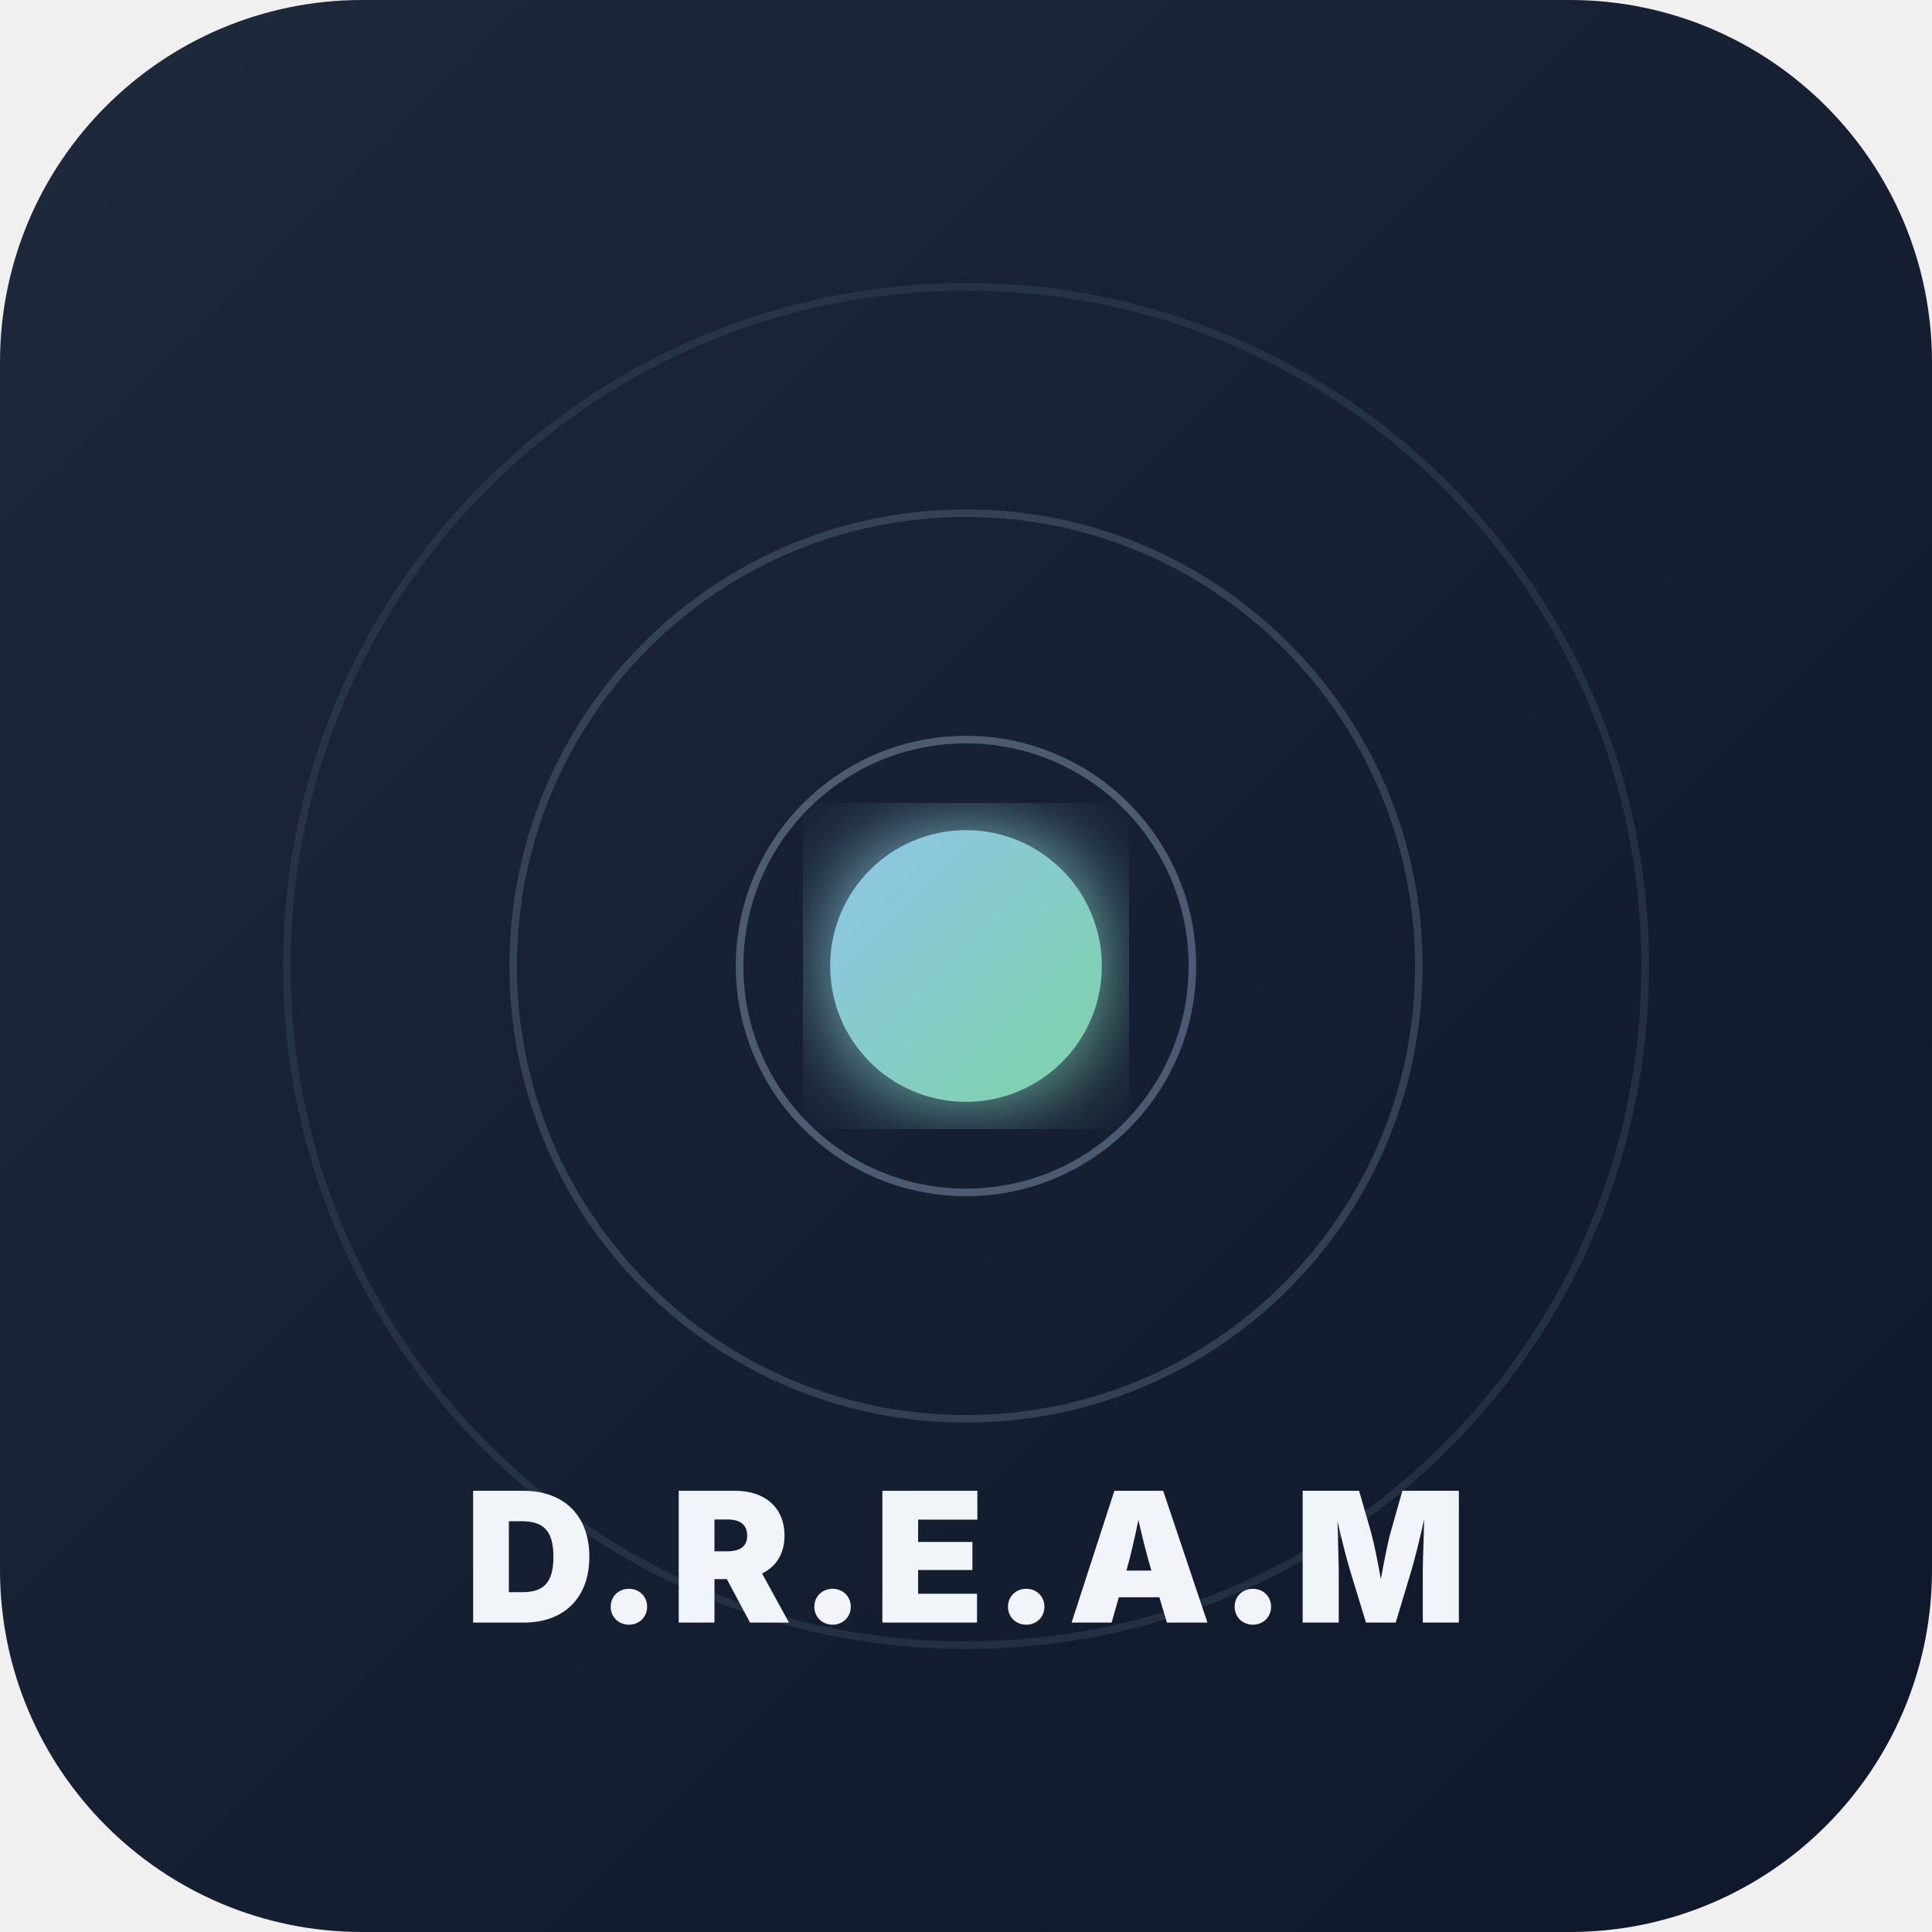
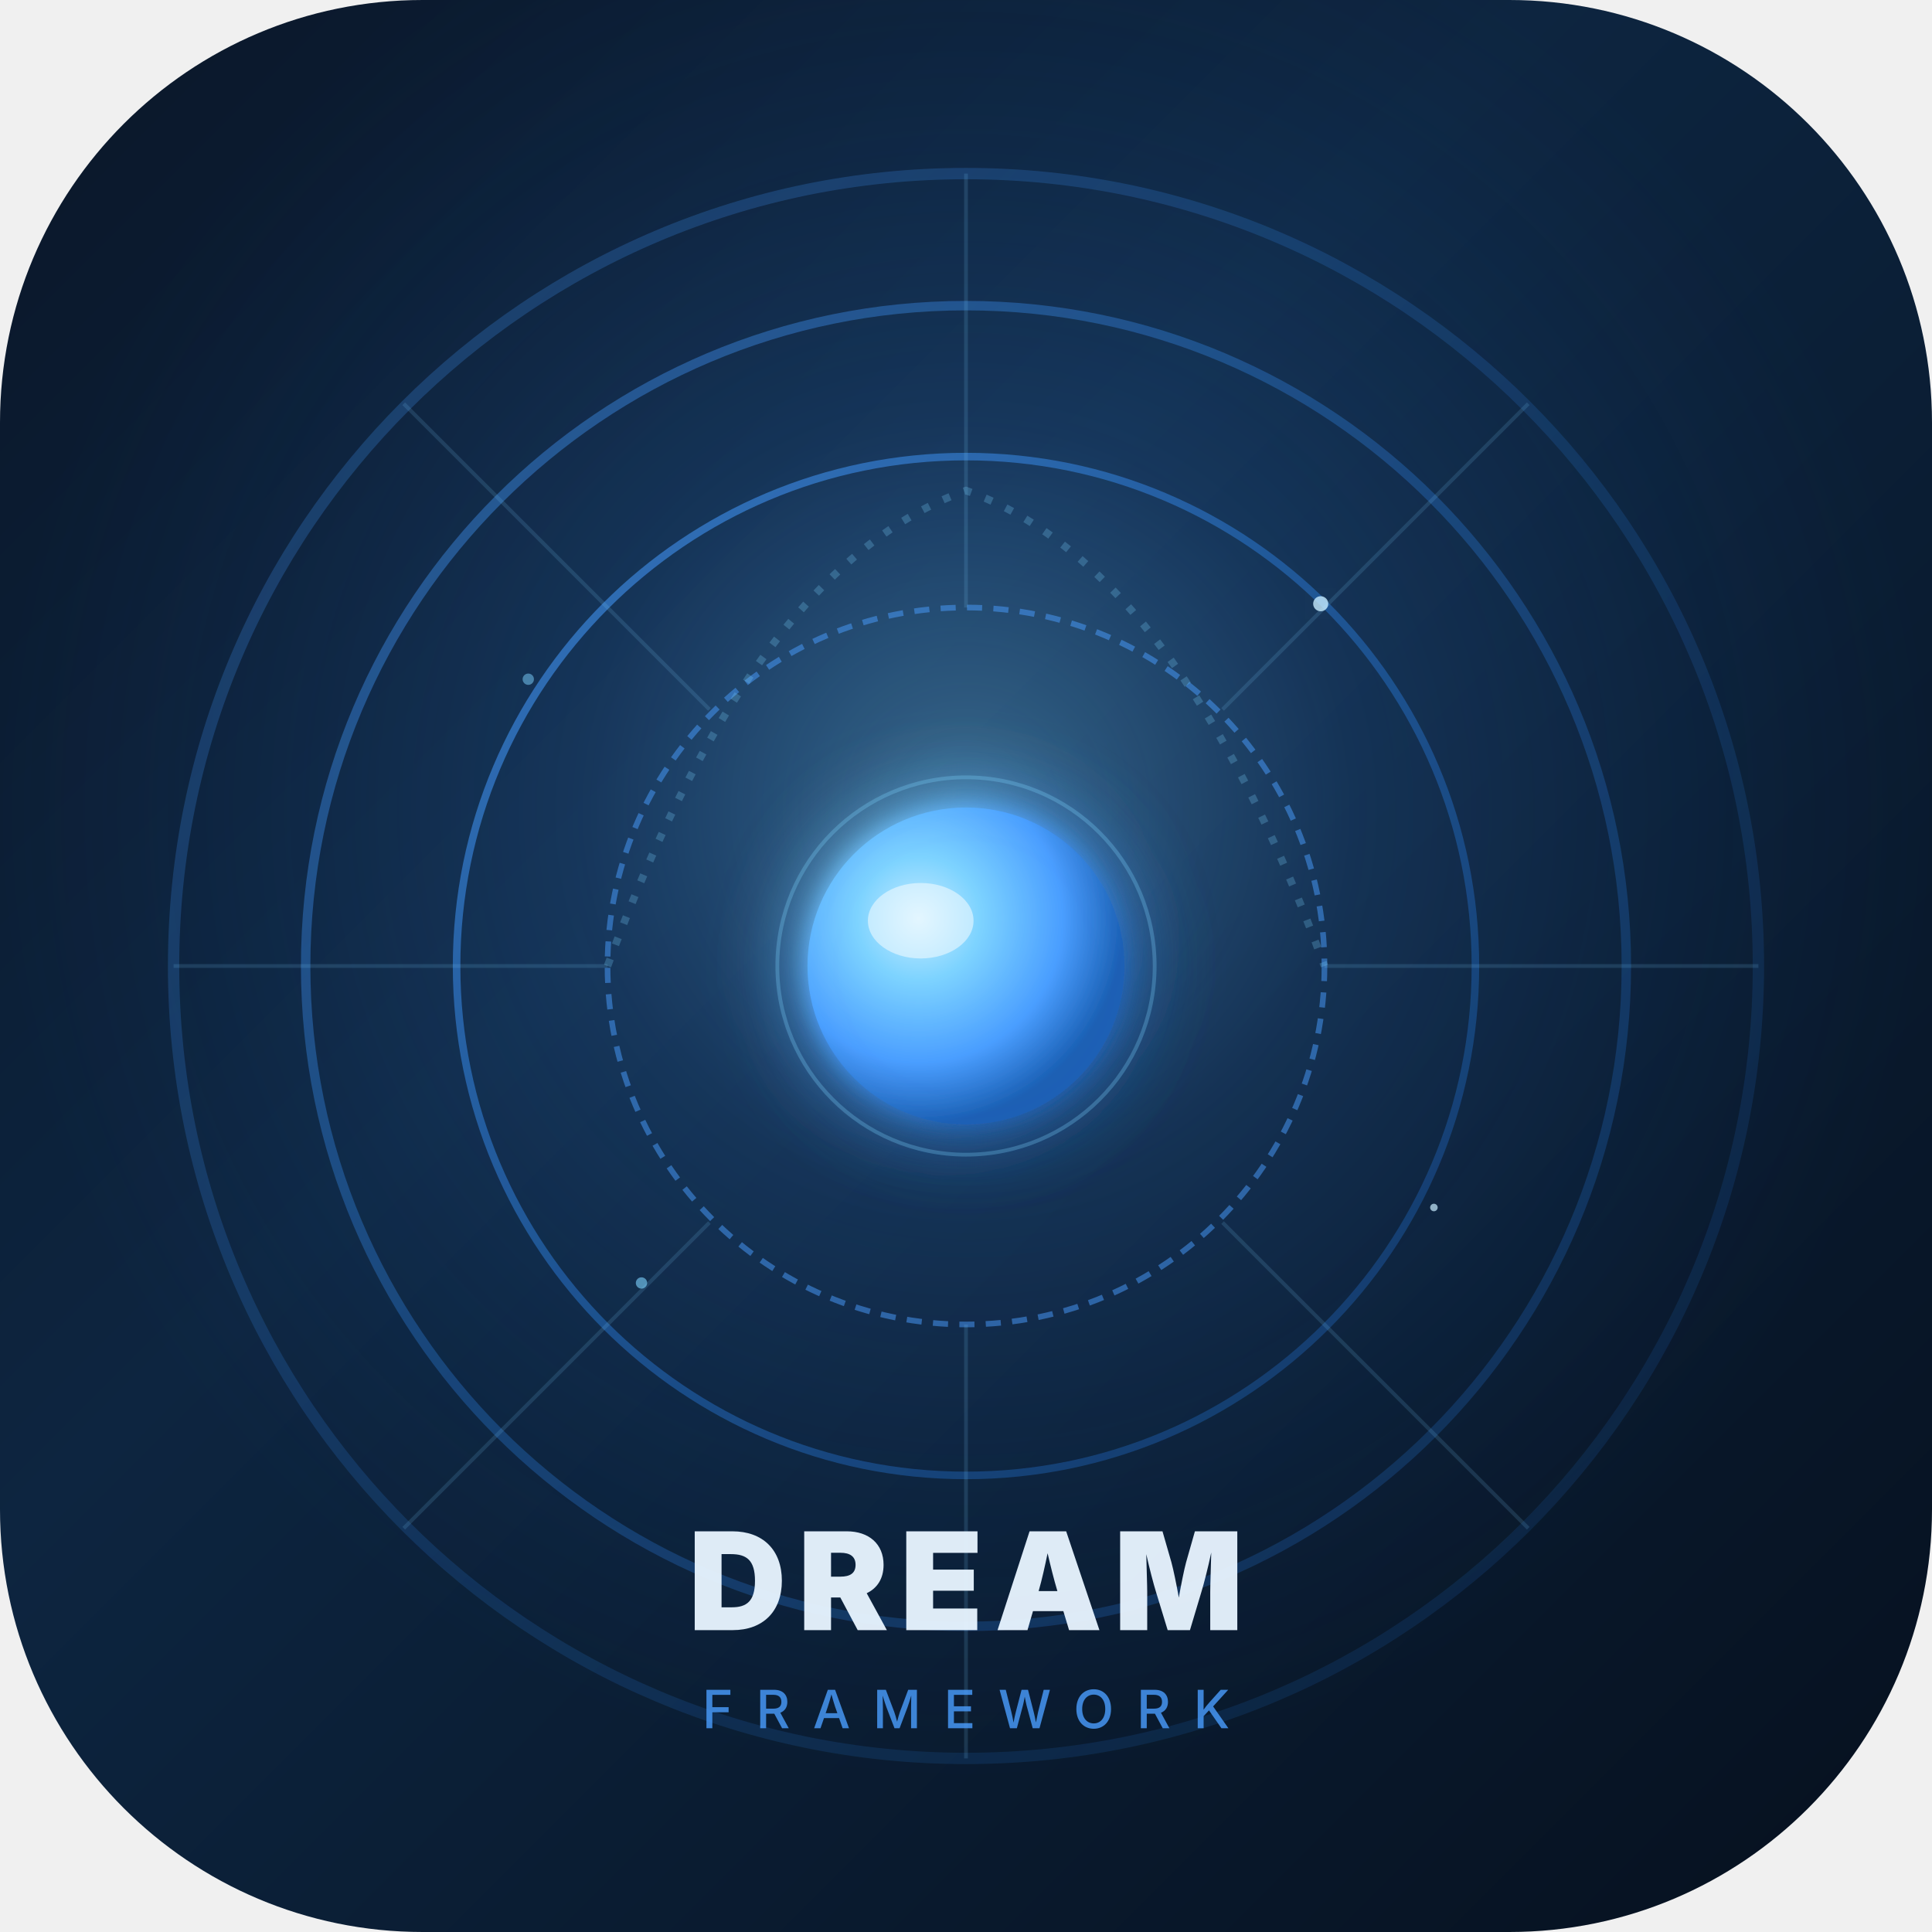
<svg xmlns="http://www.w3.org/2000/svg" width="512" height="512" viewBox="0 0 512 512">
  <defs>
-     <linearGradient id="bg" x1="0%" y1="0%" x2="100%" y2="100%">
-       <stop offset="0%" stop-color="#1e293b" />
-       <stop offset="100%" stop-color="#0f172a" />
+     <linearGradient id="bgGrad" x1="0%" y1="0%" x2="100%" y2="100%">
+       <stop offset="0%" stop-color="#0a1628" />
+       <stop offset="40%" stop-color="#0d2540" />
+       <stop offset="100%" stop-color="#06101e" />
    </linearGradient>
-     <linearGradient id="dot" x1="0%" y1="0%" x2="100%" y2="100%">
-       <stop offset="0%" stop-color="#8ec5e8" />
-       <stop offset="100%" stop-color="#7dd3a8" />
+     <linearGradient id="ringGrad" x1="0%" y1="0%" x2="100%" y2="100%">
+       <stop offset="0%" stop-color="#4a9eff" stop-opacity="0.9" />
+       <stop offset="50%" stop-color="#2978d4" stop-opacity="0.7" />
+       <stop offset="100%" stop-color="#1a5fb4" stop-opacity="0.5" />
    </linearGradient>
-     <filter id="glow">
-       <feGaussianBlur stdDeviation="12" result="blur" />
+     <radialGradient id="innerGlow" cx="50%" cy="42%" r="50%">
+       <stop offset="0%" stop-color="#7dd3ff" stop-opacity="0.4" />
+       <stop offset="40%" stop-color="#4a9eff" stop-opacity="0.15" />
+       <stop offset="100%" stop-color="#1a5fb4" stop-opacity="0" />
+     </radialGradient>
+     <radialGradient id="coreGrad" cx="35%" cy="35%" r="65%">
+       <stop offset="0%" stop-color="#c7ecff" />
+       <stop offset="30%" stop-color="#7dd3ff" />
+       <stop offset="70%" stop-color="#4a9eff" />
+       <stop offset="100%" stop-color="#1a5fb4" />
+     </radialGradient>
+     <filter id="glow" x="-50%" y="-50%" width="200%" height="200%">
+       <feGaussianBlur stdDeviation="8" result="blur" />
      <feMerge>
        <feMergeNode in="blur" />
        <feMergeNode in="SourceGraphic" />
      </feMerge>
    </filter>
+     <filter id="sparkle" x="-50%" y="-50%" width="200%" height="200%">
+       <feGaussianBlur stdDeviation="3" result="blur1" />
+       <feGaussianBlur stdDeviation="12" in="SourceGraphic" result="blur2" />
+       <feMerge>
+         <feMergeNode in="blur2" />
+         <feMergeNode in="blur1" />
+         <feMergeNode in="SourceGraphic" />
+       </feMerge>
+     </filter>
  </defs>
-   <rect width="512" height="512" rx="96" fill="url(#bg)" />
-   <circle cx="256" cy="256" r="180" fill="none" stroke="#334155" stroke-width="2" opacity="0.5" />
-   <circle cx="256" cy="256" r="120" fill="none" stroke="#475569" stroke-width="2" opacity="0.6" />
-   <circle cx="256" cy="256" r="60" fill="none" stroke="#64748b" stroke-width="2" opacity="0.7" />
-   <circle cx="256" cy="256" r="36" fill="url(#dot)" filter="url(#glow)" />
-   <text x="256" y="430" text-anchor="middle" font-family="system-ui, -apple-system, sans-serif" font-size="48" font-weight="900" fill="#f1f5f9" letter-spacing="2">D.R.E.A.M</text>
+   <rect width="512" height="512" rx="112" fill="url(#bgGrad)" />
+   <rect width="512" height="512" rx="112" fill="url(#innerGlow)" />
+   <circle cx="256" cy="256" r="210" fill="none" stroke="url(#ringGrad)" stroke-width="3" opacity="0.3" />
+   <circle cx="256" cy="256" r="175" fill="none" stroke="url(#ringGrad)" stroke-width="2.5" opacity="0.5" />
+   <circle cx="256" cy="256" r="135" fill="none" stroke="url(#ringGrad)" stroke-width="2" opacity="0.7" />
+   <circle cx="256" cy="256" r="95" fill="none" stroke="#4a9eff" stroke-width="1.5" opacity="0.5" stroke-dasharray="4 3" />
+   <g opacity="0.15" stroke="#7dd3ff" stroke-width="1" fill="none">
+     <line x1="256" y1="46" x2="256" y2="161" />
+     <line x1="256" y1="466" x2="256" y2="351" />
+     <line x1="46" y1="256" x2="161" y2="256" />
+     <line x1="466" y1="256" x2="351" y2="256" />
+     <line x1="107" y1="107" x2="188" y2="188" />
+     <line x1="405" y1="107" x2="324" y2="188" />
+     <line x1="107" y1="405" x2="188" y2="324" />
+     <line x1="405" y1="405" x2="324" y2="324" />
+   </g>
+   <path d="M 161 256 Q 200 150, 256 130 Q 312 150, 351 256" fill="none" stroke="#7dd3ff" stroke-width="2" opacity="0.25" stroke-dasharray="2 4" />
+   <circle cx="256" cy="256" r="42" fill="url(#coreGrad)" filter="url(#sparkle)" />
+   <ellipse cx="244" cy="244" rx="14" ry="10" fill="#ffffff" opacity="0.5" />
+   <circle cx="256" cy="256" r="50" fill="none" stroke="#7dd3ff" stroke-width="1" opacity="0.3" filter="url(#glow)" />
+   <circle cx="350" cy="160" r="2" fill="#c7ecff" opacity="0.8" filter="url(#glow)" />
+   <circle cx="170" cy="340" r="1.5" fill="#7dd3ff" opacity="0.6" filter="url(#glow)" />
+   <circle cx="380" cy="320" r="1" fill="#c7ecff" opacity="0.7" />
+   <circle cx="140" cy="180" r="1.5" fill="#7dd3ff" opacity="0.5" />
+   <text x="256" y="432" text-anchor="middle" font-family="system-ui, -apple-system, 'Segoe UI', sans-serif" font-size="36" font-weight="900" fill="#e8f4ff" letter-spacing="3" opacity="0.95">
+     DREAM
+   </text>
+   <text x="256" y="458" text-anchor="middle" font-family="system-ui, -apple-system, 'Segoe UI', sans-serif" font-size="14" font-weight="500" fill="#4a9eff" letter-spacing="6" opacity="0.8">
+     FRAMEWORK
+   </text>
</svg>
